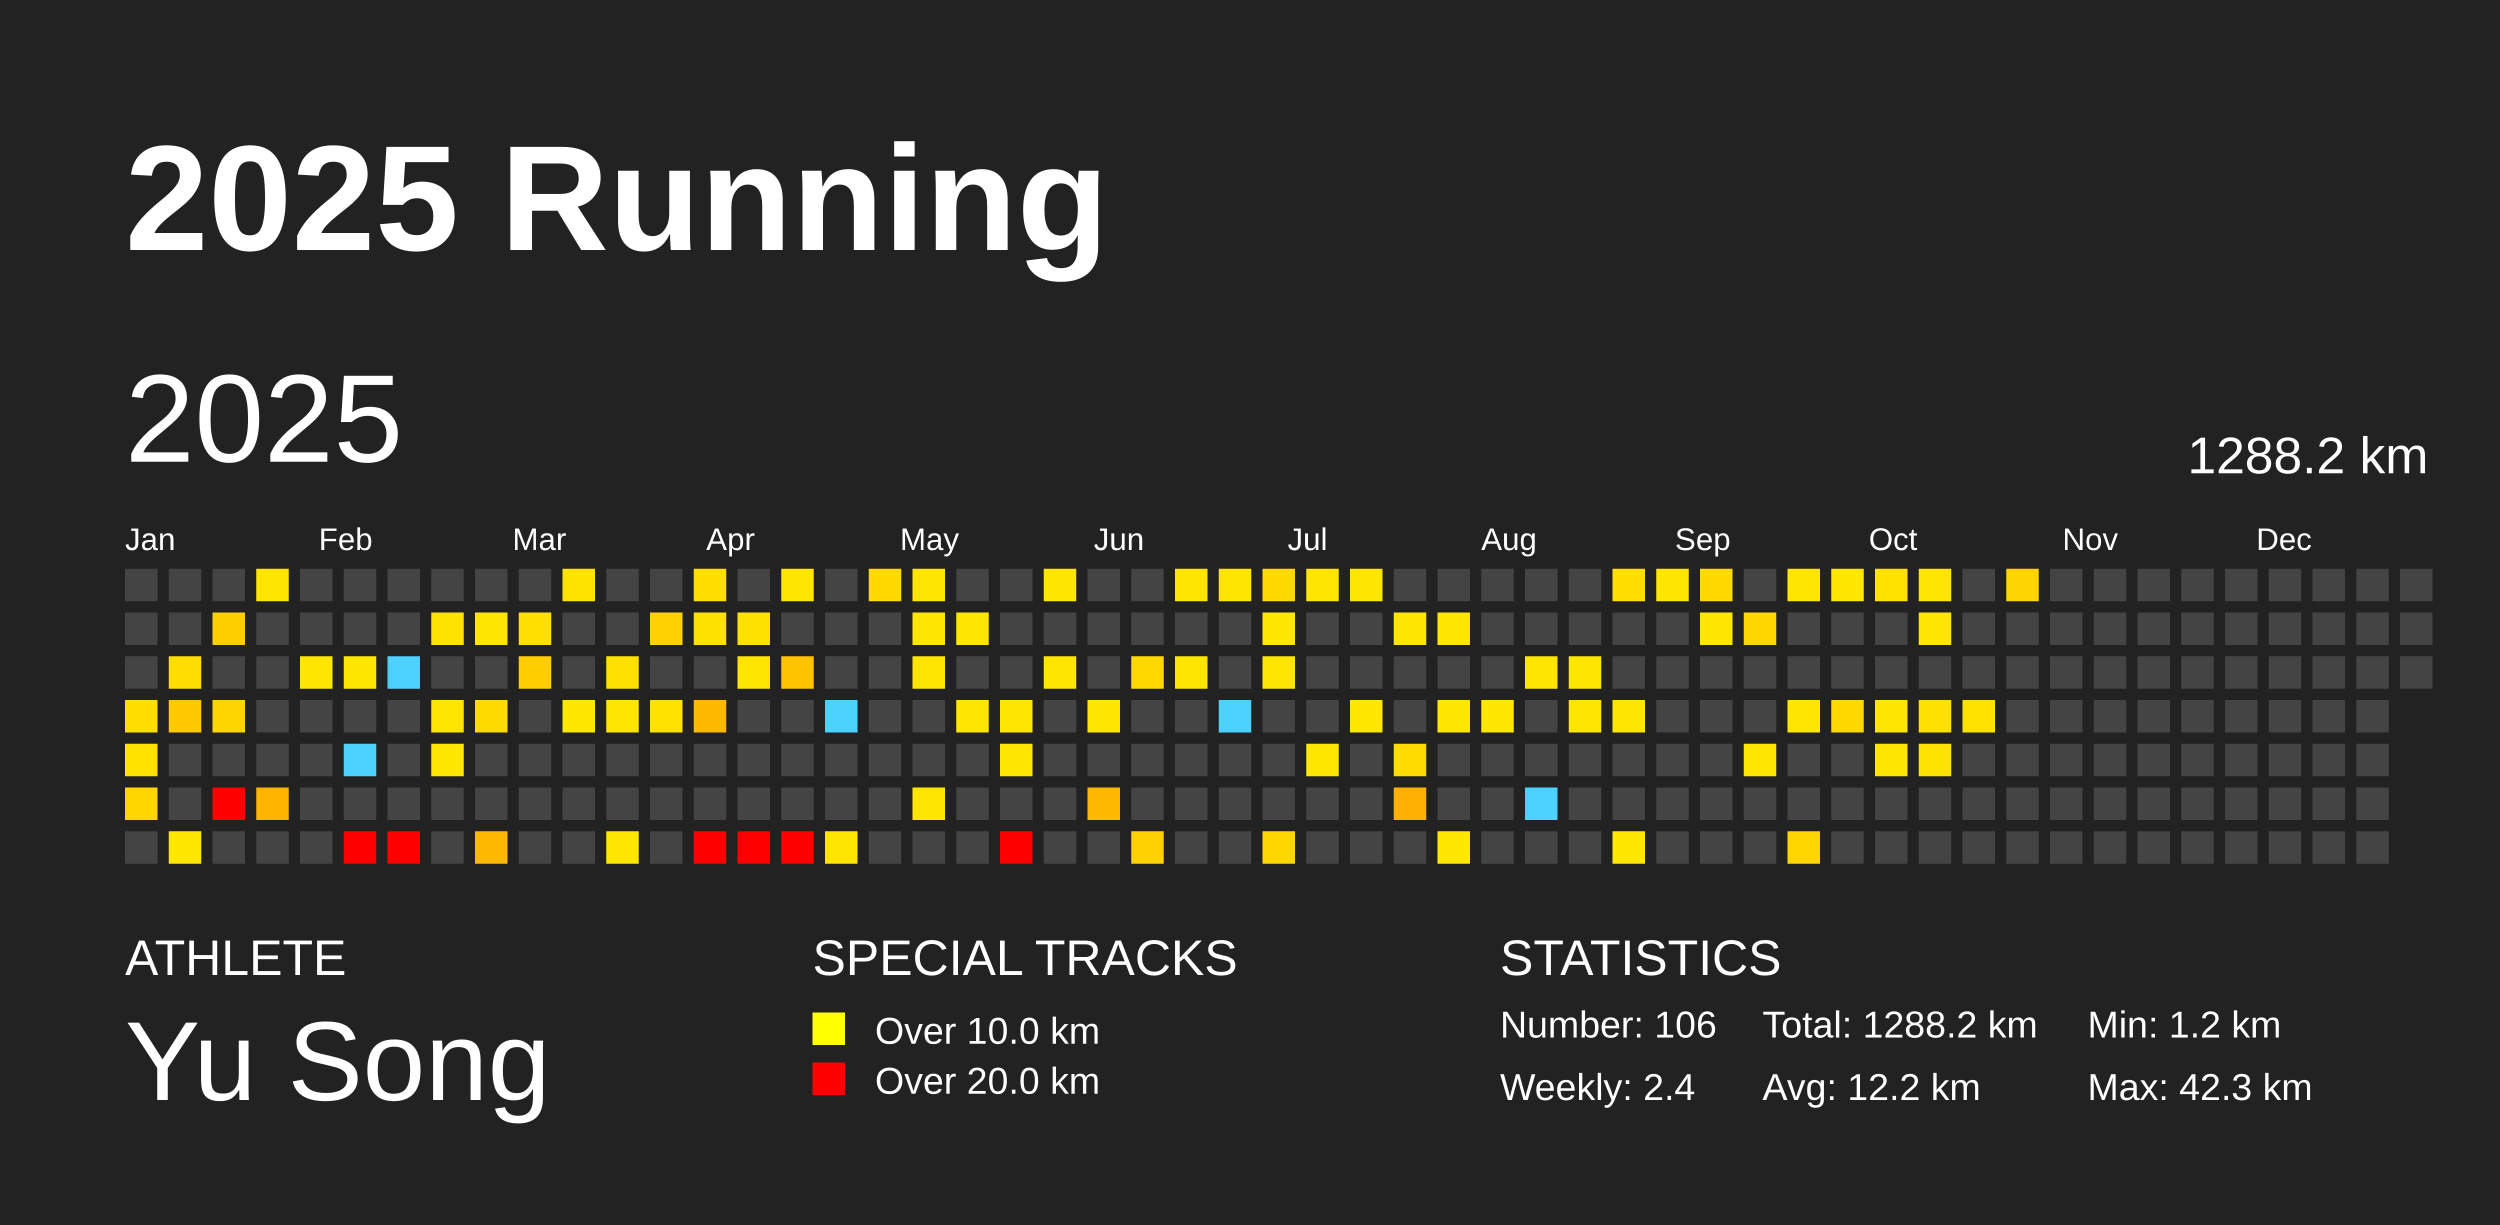
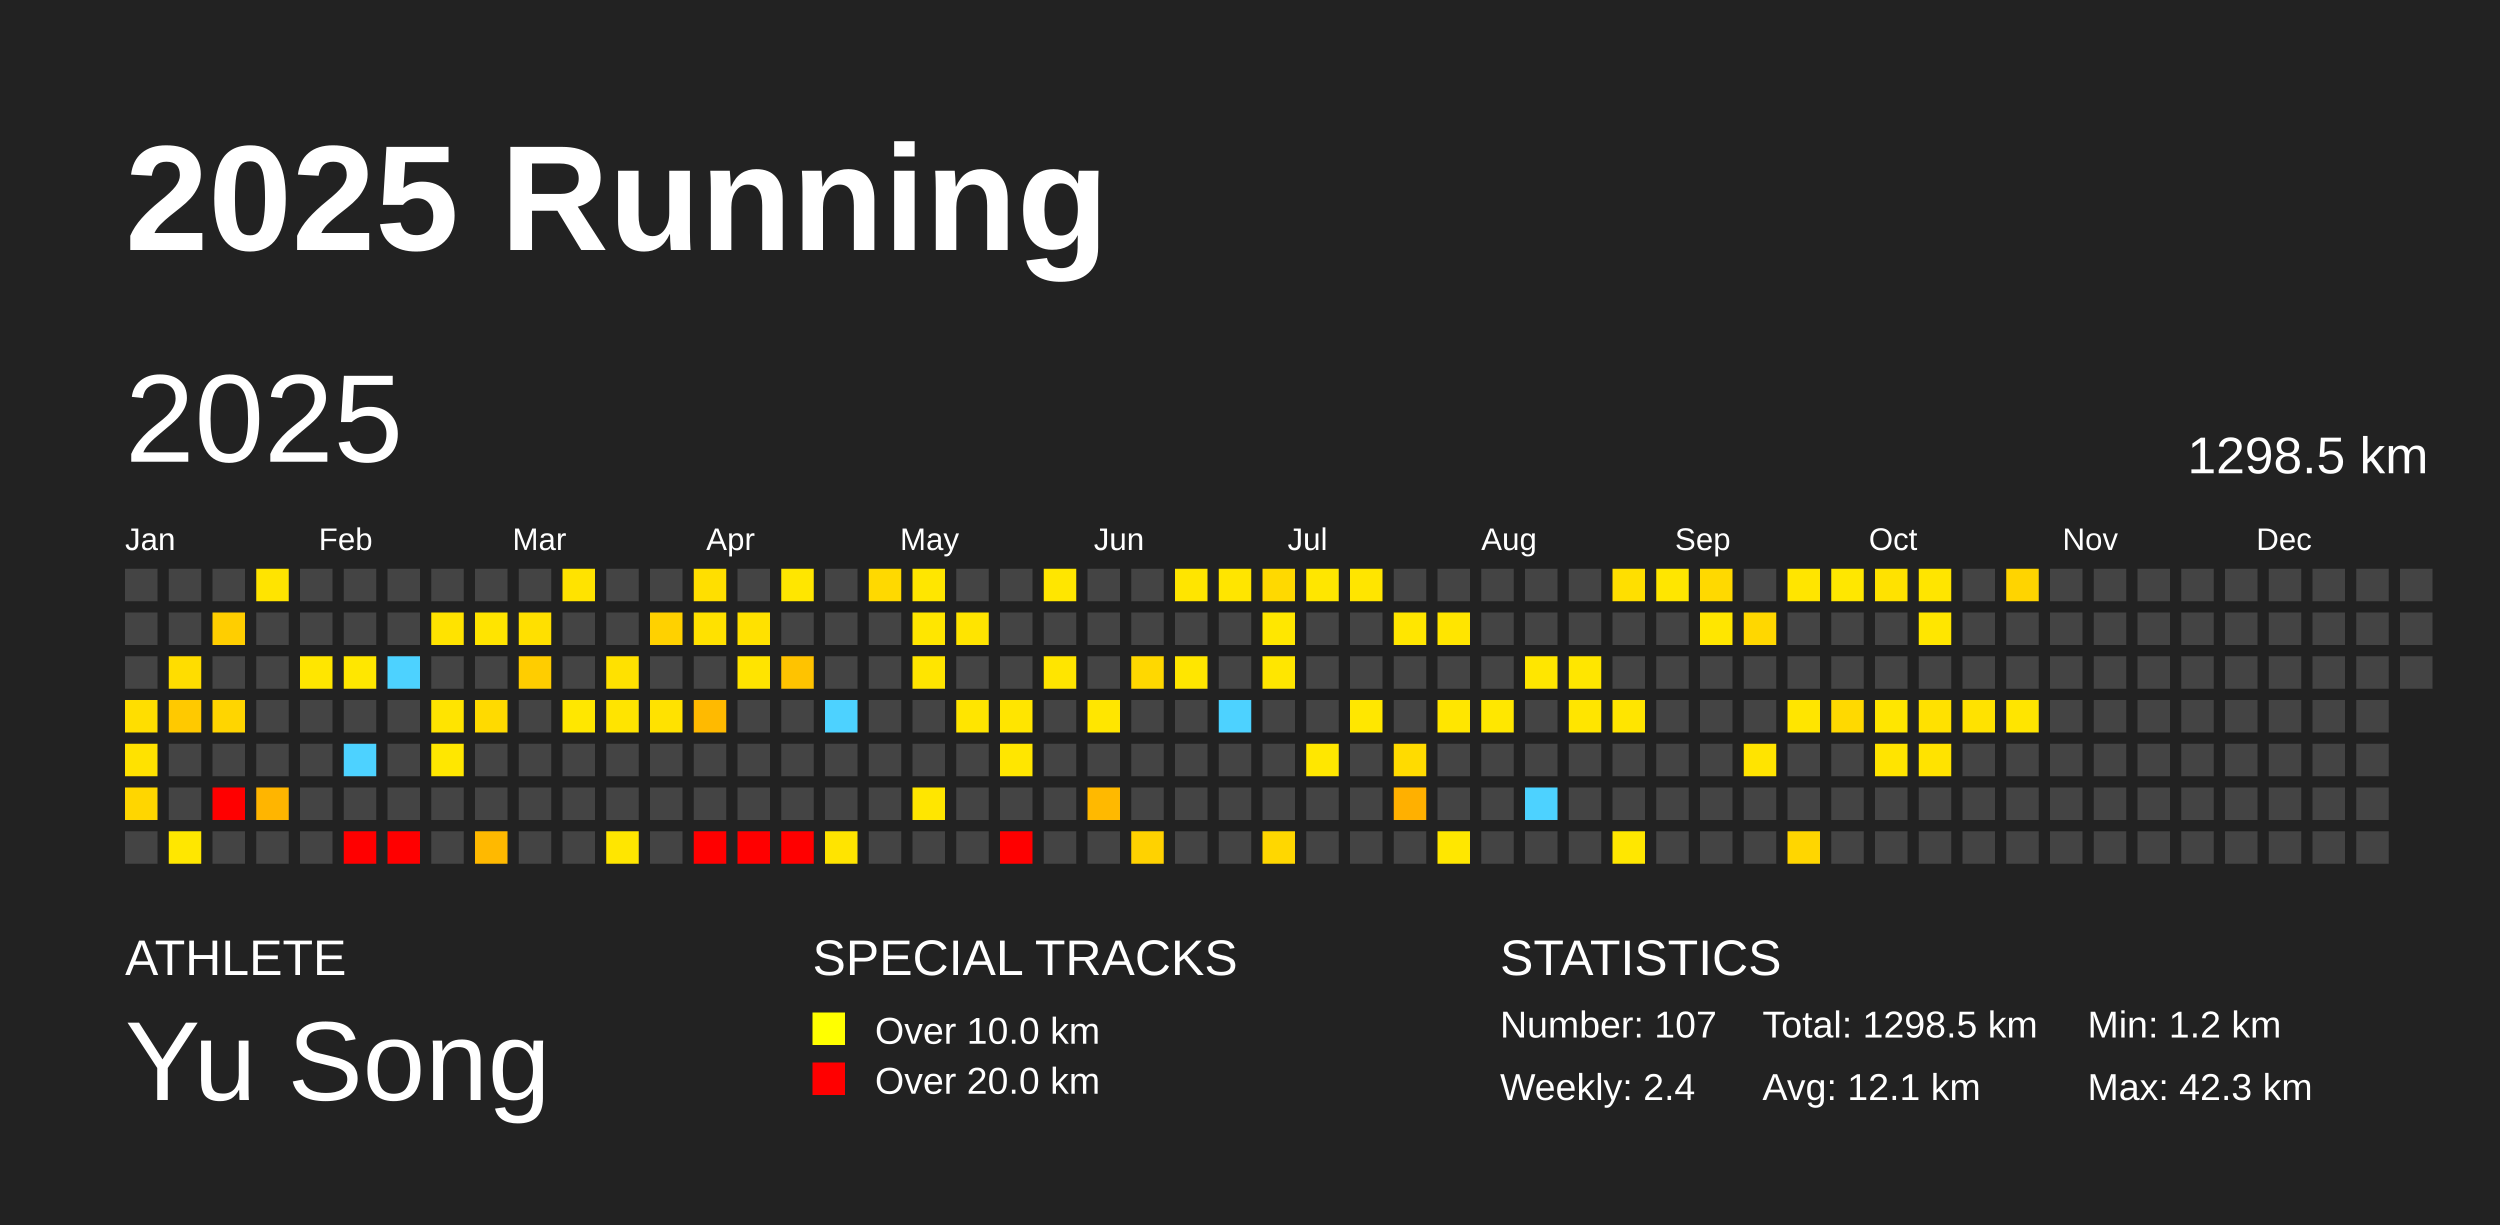
<svg xmlns="http://www.w3.org/2000/svg" baseProfile="full" height="98mm" version="1.1" viewBox="0,0,200,98" width="200mm">
  <defs />
  <rect fill="#222222" height="98" width="200" x="0" y="0" />
  <text fill="#FFFFFF" style="font-size:12px; font-family:Arial; font-weight:bold;" x="10" y="20">2025 Running</text>
  <text fill="#FFFFFF" style="font-size:4px; font-family:Arial" x="10" y="78">ATHLETE</text>
  <text fill="#FFFFFF" style="font-size:9px; font-family:Arial" x="10" y="88">Yu Song</text>
  <text fill="#FFFFFF" style="font-size:4px; font-family:Arial" x="65" y="78">SPECIAL TRACKS</text>
  <rect fill="yellow" height="2.6" width="2.6" x="65" y="81" />
  <text fill="#FFFFFF" style="font-size:3px; font-family:Arial" x="70" y="83.5">Over 10.0 km</text>
  <rect fill="red" height="2.6" width="2.6" x="65" y="85" />
  <text fill="#FFFFFF" style="font-size:3px; font-family:Arial" x="70" y="87.5">Over 20.0 km</text>
  <text fill="#FFFFFF" style="font-size:4px; font-family:Arial" x="120" y="78">STATISTICS</text>
-   <text fill="#FFFFFF" style="font-size:3px; font-family:Arial" x="120" y="83">Number: 106</text>
+   <text fill="#FFFFFF" style="font-size:3px; font-family:Arial" x="120" y="83">Number: 107</text>
  <text fill="#FFFFFF" style="font-size:3px; font-family:Arial" x="120" y="88">Weekly: 2.4</text>
-   <text fill="#FFFFFF" style="font-size:3px; font-family:Arial" x="141" y="83">Total: 1288.2 km</text>
-   <text fill="#FFFFFF" style="font-size:3px; font-family:Arial" x="141" y="88">Avg: 12.2 km</text>
+   <text fill="#FFFFFF" style="font-size:3px; font-family:Arial" x="141" y="83">Total: 1298.5 km</text>
+   <text fill="#FFFFFF" style="font-size:3px; font-family:Arial" x="141" y="88">Avg: 12.1 km</text>
  <text fill="#FFFFFF" style="font-size:3px; font-family:Arial" x="167" y="83">Min: 1.2 km</text>
  <text fill="#FFFFFF" style="font-size:3px; font-family:Arial" x="167" y="88">Max: 42.3 km</text>
  <text dominant-baseline="hanging" fill="#FFFFFF" style="font-size:10.0px; font-family:Arial;" x="10" y="30">2025</text>
-   <text dominant-baseline="hanging" fill="#FFFFFF" style="font-size:4.125px; font-family:Arial;" x="175" y="35">1288.2 km</text>
+   <text dominant-baseline="hanging" fill="#FFFFFF" style="font-size:4.125px; font-family:Arial;" x="175" y="35">1298.5 km</text>
  <text fill="#FFFFFF" style="font-size:2.5px; font-family:Arial" x="10.0" y="44">Jan</text>
  <text fill="#FFFFFF" style="font-size:2.5px; font-family:Arial" x="25.5" y="44">Feb</text>
  <text fill="#FFFFFF" style="font-size:2.5px; font-family:Arial" x="41.0" y="44">Mar</text>
  <text fill="#FFFFFF" style="font-size:2.5px; font-family:Arial" x="56.5" y="44">Apr</text>
  <text fill="#FFFFFF" style="font-size:2.5px; font-family:Arial" x="72.0" y="44">May</text>
  <text fill="#FFFFFF" style="font-size:2.5px; font-family:Arial" x="87.5" y="44">Jun</text>
  <text fill="#FFFFFF" style="font-size:2.5px; font-family:Arial" x="103.0" y="44">Jul</text>
  <text fill="#FFFFFF" style="font-size:2.5px; font-family:Arial" x="118.5" y="44">Aug</text>
  <text fill="#FFFFFF" style="font-size:2.5px; font-family:Arial" x="134.0" y="44">Sep</text>
  <text fill="#FFFFFF" style="font-size:2.5px; font-family:Arial" x="149.5" y="44">Oct</text>
  <text fill="#FFFFFF" style="font-size:2.5px; font-family:Arial" x="165.0" y="44">Nov</text>
  <text fill="#FFFFFF" style="font-size:2.5px; font-family:Arial" x="180.5" y="44">Dec</text>
  <rect fill="#444444" height="2.6" width="2.6" x="10.0" y="45.5" />
  <rect fill="#444444" height="2.6" width="2.6" x="10.0" y="49.0" />
  <rect fill="#444444" height="2.6" width="2.6" x="10.0" y="52.5" />
  <rect fill="#ffde00" height="2.6" width="2.6" x="10.0" y="56.0" />
  <rect fill="#ffe200" height="2.6" width="2.6" x="10.0" y="59.5" />
  <rect fill="#ffd600" height="2.6" width="2.6" x="10.0" y="63.0" />
  <rect fill="#444444" height="2.6" width="2.6" x="10.0" y="66.5" />
  <rect fill="#444444" height="2.6" width="2.6" x="13.5" y="45.5" />
  <rect fill="#444444" height="2.6" width="2.6" x="13.5" y="49.0" />
  <rect fill="#ffdd00" height="2.6" width="2.6" x="13.5" y="52.5" />
  <rect fill="#ffc900" height="2.6" width="2.6" x="13.5" y="56.0" />
  <rect fill="#444444" height="2.6" width="2.6" x="13.5" y="59.5" />
  <rect fill="#444444" height="2.6" width="2.6" x="13.5" y="63.0" />
  <rect fill="#ffe700" height="2.6" width="2.6" x="13.5" y="66.5" />
  <rect fill="#444444" height="2.6" width="2.6" x="17.0" y="45.5" />
  <rect fill="#ffce00" height="2.6" width="2.6" x="17.0" y="49.0" />
  <rect fill="#444444" height="2.6" width="2.6" x="17.0" y="52.5" />
  <rect fill="#ffd500" height="2.6" width="2.6" x="17.0" y="56.0" />
  <rect fill="#444444" height="2.6" width="2.6" x="17.0" y="59.5" />
  <rect fill="red" height="2.6" width="2.6" x="17.0" y="63.0" />
  <rect fill="#444444" height="2.6" width="2.6" x="17.0" y="66.5" />
  <rect fill="#ffe400" height="2.6" width="2.6" x="20.5" y="45.5" />
  <rect fill="#444444" height="2.6" width="2.6" x="20.5" y="49.0" />
  <rect fill="#444444" height="2.6" width="2.6" x="20.5" y="52.5" />
  <rect fill="#444444" height="2.6" width="2.6" x="20.5" y="56.0" />
  <rect fill="#444444" height="2.6" width="2.6" x="20.5" y="59.5" />
  <rect fill="#ffb500" height="2.6" width="2.6" x="20.5" y="63.0" />
  <rect fill="#444444" height="2.6" width="2.6" x="20.5" y="66.5" />
  <rect fill="#444444" height="2.6" width="2.6" x="24.0" y="45.5" />
  <rect fill="#444444" height="2.6" width="2.6" x="24.0" y="49.0" />
  <rect fill="#ffe600" height="2.6" width="2.6" x="24.0" y="52.5" />
  <rect fill="#444444" height="2.6" width="2.6" x="24.0" y="56.0" />
  <rect fill="#444444" height="2.6" width="2.6" x="24.0" y="59.5" />
  <rect fill="#444444" height="2.6" width="2.6" x="24.0" y="63.0" />
  <rect fill="#444444" height="2.6" width="2.6" x="24.0" y="66.5" />
  <rect fill="#444444" height="2.6" width="2.6" x="27.5" y="45.5" />
  <rect fill="#444444" height="2.6" width="2.6" x="27.5" y="49.0" />
  <rect fill="#ffe700" height="2.6" width="2.6" x="27.5" y="52.5" />
  <rect fill="#444444" height="2.6" width="2.6" x="27.5" y="56.0" />
  <rect fill="#4dd2ff" height="2.6" width="2.6" x="27.5" y="59.5" />
  <rect fill="#444444" height="2.6" width="2.6" x="27.5" y="63.0" />
  <rect fill="red" height="2.6" width="2.6" x="27.5" y="66.5" />
  <rect fill="#444444" height="2.6" width="2.6" x="31.0" y="45.5" />
  <rect fill="#444444" height="2.6" width="2.6" x="31.0" y="49.0" />
  <rect fill="#4dd2ff" height="2.6" width="2.6" x="31.0" y="52.5" />
  <rect fill="#444444" height="2.6" width="2.6" x="31.0" y="56.0" />
  <rect fill="#444444" height="2.6" width="2.6" x="31.0" y="59.5" />
  <rect fill="#444444" height="2.6" width="2.6" x="31.0" y="63.0" />
  <rect fill="red" height="2.6" width="2.6" x="31.0" y="66.5" />
  <rect fill="#444444" height="2.6" width="2.6" x="34.5" y="45.5" />
  <rect fill="#ffe300" height="2.6" width="2.6" x="34.5" y="49.0" />
  <rect fill="#444444" height="2.6" width="2.6" x="34.5" y="52.5" />
  <rect fill="#ffe400" height="2.6" width="2.6" x="34.5" y="56.0" />
  <rect fill="#ffe700" height="2.6" width="2.6" x="34.5" y="59.5" />
  <rect fill="#444444" height="2.6" width="2.6" x="34.5" y="63.0" />
  <rect fill="#444444" height="2.6" width="2.6" x="34.5" y="66.5" />
  <rect fill="#444444" height="2.6" width="2.6" x="38.0" y="45.5" />
  <rect fill="#ffe400" height="2.6" width="2.6" x="38.0" y="49.0" />
  <rect fill="#444444" height="2.6" width="2.6" x="38.0" y="52.5" />
  <rect fill="#ffda00" height="2.6" width="2.6" x="38.0" y="56.0" />
  <rect fill="#444444" height="2.6" width="2.6" x="38.0" y="59.5" />
  <rect fill="#444444" height="2.6" width="2.6" x="38.0" y="63.0" />
  <rect fill="#ffb900" height="2.6" width="2.6" x="38.0" y="66.5" />
  <rect fill="#444444" height="2.6" width="2.6" x="41.5" y="45.5" />
  <rect fill="#ffe000" height="2.6" width="2.6" x="41.5" y="49.0" />
  <rect fill="#ffcd00" height="2.6" width="2.6" x="41.5" y="52.5" />
  <rect fill="#444444" height="2.6" width="2.6" x="41.5" y="56.0" />
  <rect fill="#444444" height="2.6" width="2.6" x="41.5" y="59.5" />
  <rect fill="#444444" height="2.6" width="2.6" x="41.5" y="63.0" />
  <rect fill="#444444" height="2.6" width="2.6" x="41.5" y="66.5" />
  <rect fill="#ffe300" height="2.6" width="2.6" x="45.0" y="45.5" />
  <rect fill="#444444" height="2.6" width="2.6" x="45.0" y="49.0" />
  <rect fill="#444444" height="2.6" width="2.6" x="45.0" y="52.5" />
  <rect fill="#ffe700" height="2.6" width="2.6" x="45.0" y="56.0" />
  <rect fill="#444444" height="2.6" width="2.6" x="45.0" y="59.5" />
  <rect fill="#444444" height="2.6" width="2.6" x="45.0" y="63.0" />
  <rect fill="#444444" height="2.6" width="2.6" x="45.0" y="66.5" />
  <rect fill="#444444" height="2.6" width="2.6" x="48.5" y="45.5" />
  <rect fill="#444444" height="2.6" width="2.6" x="48.5" y="49.0" />
  <rect fill="#ffe100" height="2.6" width="2.6" x="48.5" y="52.5" />
  <rect fill="#ffe400" height="2.6" width="2.6" x="48.5" y="56.0" />
  <rect fill="#444444" height="2.6" width="2.6" x="48.5" y="59.5" />
  <rect fill="#444444" height="2.6" width="2.6" x="48.5" y="63.0" />
  <rect fill="#ffe600" height="2.6" width="2.6" x="48.5" y="66.5" />
  <rect fill="#444444" height="2.6" width="2.6" x="52.0" y="45.5" />
  <rect fill="#ffd100" height="2.6" width="2.6" x="52.0" y="49.0" />
  <rect fill="#444444" height="2.6" width="2.6" x="52.0" y="52.5" />
  <rect fill="#ffe200" height="2.6" width="2.6" x="52.0" y="56.0" />
  <rect fill="#444444" height="2.6" width="2.6" x="52.0" y="59.5" />
  <rect fill="#444444" height="2.6" width="2.6" x="52.0" y="63.0" />
  <rect fill="#444444" height="2.6" width="2.6" x="52.0" y="66.5" />
  <rect fill="#ffdf00" height="2.6" width="2.6" x="55.5" y="45.5" />
  <rect fill="#ffe100" height="2.6" width="2.6" x="55.5" y="49.0" />
  <rect fill="#444444" height="2.6" width="2.6" x="55.5" y="52.5" />
  <rect fill="#ffba00" height="2.6" width="2.6" x="55.5" y="56.0" />
  <rect fill="#444444" height="2.6" width="2.6" x="55.5" y="59.5" />
  <rect fill="#444444" height="2.6" width="2.6" x="55.5" y="63.0" />
  <rect fill="red" height="2.6" width="2.6" x="55.5" y="66.5" />
  <rect fill="#444444" height="2.6" width="2.6" x="59.0" y="45.5" />
  <rect fill="#ffe100" height="2.6" width="2.6" x="59.0" y="49.0" />
  <rect fill="#ffe400" height="2.6" width="2.6" x="59.0" y="52.5" />
  <rect fill="#444444" height="2.6" width="2.6" x="59.0" y="56.0" />
  <rect fill="#444444" height="2.6" width="2.6" x="59.0" y="59.5" />
  <rect fill="#444444" height="2.6" width="2.6" x="59.0" y="63.0" />
  <rect fill="red" height="2.6" width="2.6" x="59.0" y="66.5" />
  <rect fill="#ffe600" height="2.6" width="2.6" x="62.5" y="45.5" />
  <rect fill="#444444" height="2.6" width="2.6" x="62.5" y="49.0" />
  <rect fill="#ffc300" height="2.6" width="2.6" x="62.5" y="52.5" />
  <rect fill="#444444" height="2.6" width="2.6" x="62.5" y="56.0" />
  <rect fill="#444444" height="2.6" width="2.6" x="62.5" y="59.5" />
  <rect fill="#444444" height="2.6" width="2.6" x="62.5" y="63.0" />
  <rect fill="red" height="2.6" width="2.6" x="62.5" y="66.5" />
  <rect fill="#444444" height="2.6" width="2.6" x="66.0" y="45.5" />
  <rect fill="#444444" height="2.6" width="2.6" x="66.0" y="49.0" />
  <rect fill="#444444" height="2.6" width="2.6" x="66.0" y="52.5" />
  <rect fill="#4dd2ff" height="2.6" width="2.6" x="66.0" y="56.0" />
  <rect fill="#444444" height="2.6" width="2.6" x="66.0" y="59.5" />
  <rect fill="#444444" height="2.6" width="2.6" x="66.0" y="63.0" />
  <rect fill="#ffe400" height="2.6" width="2.6" x="66.0" y="66.5" />
  <rect fill="#ffd900" height="2.6" width="2.6" x="69.5" y="45.5" />
  <rect fill="#444444" height="2.6" width="2.6" x="69.5" y="49.0" />
  <rect fill="#444444" height="2.6" width="2.6" x="69.5" y="52.5" />
  <rect fill="#444444" height="2.6" width="2.6" x="69.5" y="56.0" />
  <rect fill="#444444" height="2.6" width="2.6" x="69.5" y="59.5" />
  <rect fill="#444444" height="2.6" width="2.6" x="69.5" y="63.0" />
  <rect fill="#444444" height="2.6" width="2.6" x="69.5" y="66.5" />
  <rect fill="#ffe600" height="2.6" width="2.6" x="73.0" y="45.5" />
  <rect fill="#ffe600" height="2.6" width="2.6" x="73.0" y="49.0" />
  <rect fill="#ffe500" height="2.6" width="2.6" x="73.0" y="52.5" />
  <rect fill="#444444" height="2.6" width="2.6" x="73.0" y="56.0" />
  <rect fill="#444444" height="2.6" width="2.6" x="73.0" y="59.5" />
  <rect fill="#ffe600" height="2.6" width="2.6" x="73.0" y="63.0" />
  <rect fill="#444444" height="2.6" width="2.6" x="73.0" y="66.5" />
  <rect fill="#444444" height="2.6" width="2.6" x="76.5" y="45.5" />
  <rect fill="#ffe400" height="2.6" width="2.6" x="76.5" y="49.0" />
  <rect fill="#444444" height="2.6" width="2.6" x="76.5" y="52.5" />
  <rect fill="#ffe500" height="2.6" width="2.6" x="76.5" y="56.0" />
  <rect fill="#444444" height="2.6" width="2.6" x="76.5" y="59.5" />
  <rect fill="#444444" height="2.6" width="2.6" x="76.5" y="63.0" />
  <rect fill="#444444" height="2.6" width="2.6" x="76.5" y="66.5" />
  <rect fill="#444444" height="2.6" width="2.6" x="80.0" y="45.5" />
  <rect fill="#444444" height="2.6" width="2.6" x="80.0" y="49.0" />
  <rect fill="#444444" height="2.6" width="2.6" x="80.0" y="52.5" />
  <rect fill="#ffe500" height="2.6" width="2.6" x="80.0" y="56.0" />
  <rect fill="#ffe600" height="2.6" width="2.6" x="80.0" y="59.5" />
  <rect fill="#444444" height="2.6" width="2.6" x="80.0" y="63.0" />
  <rect fill="red" height="2.6" width="2.6" x="80.0" y="66.5" />
  <rect fill="#ffe600" height="2.6" width="2.6" x="83.5" y="45.5" />
  <rect fill="#444444" height="2.6" width="2.6" x="83.5" y="49.0" />
  <rect fill="#ffe500" height="2.6" width="2.6" x="83.5" y="52.5" />
  <rect fill="#444444" height="2.6" width="2.6" x="83.5" y="56.0" />
  <rect fill="#444444" height="2.6" width="2.6" x="83.5" y="59.5" />
  <rect fill="#444444" height="2.6" width="2.6" x="83.5" y="63.0" />
  <rect fill="#444444" height="2.6" width="2.6" x="83.5" y="66.5" />
  <rect fill="#444444" height="2.6" width="2.6" x="87.0" y="45.5" />
  <rect fill="#444444" height="2.6" width="2.6" x="87.0" y="49.0" />
  <rect fill="#444444" height="2.6" width="2.6" x="87.0" y="52.5" />
  <rect fill="#ffe600" height="2.6" width="2.6" x="87.0" y="56.0" />
  <rect fill="#444444" height="2.6" width="2.6" x="87.0" y="59.5" />
  <rect fill="#ffb900" height="2.6" width="2.6" x="87.0" y="63.0" />
  <rect fill="#444444" height="2.6" width="2.6" x="87.0" y="66.5" />
  <rect fill="#444444" height="2.6" width="2.6" x="90.5" y="45.5" />
  <rect fill="#444444" height="2.6" width="2.6" x="90.5" y="49.0" />
  <rect fill="#ffd800" height="2.6" width="2.6" x="90.5" y="52.5" />
  <rect fill="#444444" height="2.6" width="2.6" x="90.5" y="56.0" />
  <rect fill="#444444" height="2.6" width="2.6" x="90.5" y="59.5" />
  <rect fill="#444444" height="2.6" width="2.6" x="90.5" y="63.0" />
  <rect fill="#ffd200" height="2.6" width="2.6" x="90.5" y="66.5" />
  <rect fill="#ffe500" height="2.6" width="2.6" x="94.0" y="45.5" />
  <rect fill="#444444" height="2.6" width="2.6" x="94.0" y="49.0" />
  <rect fill="#ffe600" height="2.6" width="2.6" x="94.0" y="52.5" />
  <rect fill="#444444" height="2.6" width="2.6" x="94.0" y="56.0" />
  <rect fill="#444444" height="2.6" width="2.6" x="94.0" y="59.5" />
  <rect fill="#444444" height="2.6" width="2.6" x="94.0" y="63.0" />
  <rect fill="#444444" height="2.6" width="2.6" x="94.0" y="66.5" />
  <rect fill="#ffe500" height="2.6" width="2.6" x="97.5" y="45.5" />
  <rect fill="#444444" height="2.6" width="2.6" x="97.5" y="49.0" />
  <rect fill="#444444" height="2.6" width="2.6" x="97.5" y="52.5" />
  <rect fill="#4dd2ff" height="2.6" width="2.6" x="97.5" y="56.0" />
  <rect fill="#444444" height="2.6" width="2.6" x="97.5" y="59.5" />
  <rect fill="#444444" height="2.6" width="2.6" x="97.5" y="63.0" />
  <rect fill="#444444" height="2.6" width="2.6" x="97.5" y="66.5" />
  <rect fill="#ffd900" height="2.6" width="2.6" x="101.0" y="45.5" />
  <rect fill="#ffe700" height="2.6" width="2.6" x="101.0" y="49.0" />
  <rect fill="#ffe600" height="2.6" width="2.6" x="101.0" y="52.5" />
  <rect fill="#444444" height="2.6" width="2.6" x="101.0" y="56.0" />
  <rect fill="#444444" height="2.6" width="2.6" x="101.0" y="59.5" />
  <rect fill="#444444" height="2.6" width="2.6" x="101.0" y="63.0" />
  <rect fill="#ffd700" height="2.6" width="2.6" x="101.0" y="66.5" />
  <rect fill="#ffe600" height="2.6" width="2.6" x="104.5" y="45.5" />
  <rect fill="#444444" height="2.6" width="2.6" x="104.5" y="49.0" />
  <rect fill="#444444" height="2.6" width="2.6" x="104.5" y="52.5" />
  <rect fill="#444444" height="2.6" width="2.6" x="104.5" y="56.0" />
  <rect fill="#ffe700" height="2.6" width="2.6" x="104.5" y="59.5" />
  <rect fill="#444444" height="2.6" width="2.6" x="104.5" y="63.0" />
  <rect fill="#444444" height="2.6" width="2.6" x="104.5" y="66.5" />
  <rect fill="#ffe500" height="2.6" width="2.6" x="108.0" y="45.5" />
  <rect fill="#444444" height="2.6" width="2.6" x="108.0" y="49.0" />
  <rect fill="#444444" height="2.6" width="2.6" x="108.0" y="52.5" />
  <rect fill="#ffe700" height="2.6" width="2.6" x="108.0" y="56.0" />
  <rect fill="#444444" height="2.6" width="2.6" x="108.0" y="59.5" />
  <rect fill="#444444" height="2.6" width="2.6" x="108.0" y="63.0" />
  <rect fill="#444444" height="2.6" width="2.6" x="108.0" y="66.5" />
  <rect fill="#444444" height="2.6" width="2.6" x="111.5" y="45.5" />
  <rect fill="#ffe600" height="2.6" width="2.6" x="111.5" y="49.0" />
  <rect fill="#444444" height="2.6" width="2.6" x="111.5" y="52.5" />
  <rect fill="#444444" height="2.6" width="2.6" x="111.5" y="56.0" />
  <rect fill="#ffdb00" height="2.6" width="2.6" x="111.5" y="59.5" />
  <rect fill="#ffb000" height="2.6" width="2.6" x="111.5" y="63.0" />
  <rect fill="#444444" height="2.6" width="2.6" x="111.5" y="66.5" />
  <rect fill="#444444" height="2.6" width="2.6" x="115.0" y="45.5" />
  <rect fill="#ffe500" height="2.6" width="2.6" x="115.0" y="49.0" />
  <rect fill="#444444" height="2.6" width="2.6" x="115.0" y="52.5" />
  <rect fill="#ffe600" height="2.6" width="2.6" x="115.0" y="56.0" />
  <rect fill="#444444" height="2.6" width="2.6" x="115.0" y="59.5" />
  <rect fill="#444444" height="2.6" width="2.6" x="115.0" y="63.0" />
  <rect fill="#ffe700" height="2.6" width="2.6" x="115.0" y="66.5" />
  <rect fill="#444444" height="2.6" width="2.6" x="118.5" y="45.5" />
  <rect fill="#444444" height="2.6" width="2.6" x="118.5" y="49.0" />
  <rect fill="#444444" height="2.6" width="2.6" x="118.5" y="52.5" />
  <rect fill="#ffe700" height="2.6" width="2.6" x="118.5" y="56.0" />
  <rect fill="#444444" height="2.6" width="2.6" x="118.5" y="59.5" />
  <rect fill="#444444" height="2.6" width="2.6" x="118.5" y="63.0" />
  <rect fill="#444444" height="2.6" width="2.6" x="118.5" y="66.5" />
  <rect fill="#444444" height="2.6" width="2.6" x="122.0" y="45.5" />
  <rect fill="#444444" height="2.6" width="2.6" x="122.0" y="49.0" />
  <rect fill="#ffe600" height="2.6" width="2.6" x="122.0" y="52.5" />
  <rect fill="#444444" height="2.6" width="2.6" x="122.0" y="56.0" />
  <rect fill="#444444" height="2.6" width="2.6" x="122.0" y="59.5" />
  <rect fill="#4dd2ff" height="2.6" width="2.6" x="122.0" y="63.0" />
  <rect fill="#444444" height="2.6" width="2.6" x="122.0" y="66.5" />
  <rect fill="#444444" height="2.6" width="2.6" x="125.5" y="45.5" />
  <rect fill="#444444" height="2.6" width="2.6" x="125.5" y="49.0" />
  <rect fill="#ffe600" height="2.6" width="2.6" x="125.5" y="52.5" />
  <rect fill="#ffe500" height="2.6" width="2.6" x="125.5" y="56.0" />
  <rect fill="#444444" height="2.6" width="2.6" x="125.5" y="59.5" />
  <rect fill="#444444" height="2.6" width="2.6" x="125.5" y="63.0" />
  <rect fill="#444444" height="2.6" width="2.6" x="125.5" y="66.5" />
  <rect fill="#ffdf00" height="2.6" width="2.6" x="129.0" y="45.5" />
  <rect fill="#444444" height="2.6" width="2.6" x="129.0" y="49.0" />
  <rect fill="#444444" height="2.6" width="2.6" x="129.0" y="52.5" />
  <rect fill="#ffe500" height="2.6" width="2.6" x="129.0" y="56.0" />
  <rect fill="#444444" height="2.6" width="2.6" x="129.0" y="59.5" />
  <rect fill="#444444" height="2.6" width="2.6" x="129.0" y="63.0" />
  <rect fill="#ffe700" height="2.6" width="2.6" x="129.0" y="66.5" />
  <rect fill="#ffe600" height="2.6" width="2.6" x="132.5" y="45.5" />
  <rect fill="#444444" height="2.6" width="2.6" x="132.5" y="49.0" />
  <rect fill="#444444" height="2.6" width="2.6" x="132.5" y="52.5" />
  <rect fill="#444444" height="2.6" width="2.6" x="132.5" y="56.0" />
  <rect fill="#444444" height="2.6" width="2.6" x="132.5" y="59.5" />
  <rect fill="#444444" height="2.6" width="2.6" x="132.5" y="63.0" />
  <rect fill="#444444" height="2.6" width="2.6" x="132.5" y="66.5" />
  <rect fill="#ffd900" height="2.6" width="2.6" x="136.0" y="45.5" />
  <rect fill="#ffe600" height="2.6" width="2.6" x="136.0" y="49.0" />
  <rect fill="#444444" height="2.6" width="2.6" x="136.0" y="52.5" />
  <rect fill="#444444" height="2.6" width="2.6" x="136.0" y="56.0" />
  <rect fill="#444444" height="2.6" width="2.6" x="136.0" y="59.5" />
  <rect fill="#444444" height="2.6" width="2.6" x="136.0" y="63.0" />
  <rect fill="#444444" height="2.6" width="2.6" x="136.0" y="66.5" />
  <rect fill="#444444" height="2.6" width="2.6" x="139.5" y="45.5" />
  <rect fill="#ffd700" height="2.6" width="2.6" x="139.5" y="49.0" />
  <rect fill="#444444" height="2.6" width="2.6" x="139.5" y="52.5" />
  <rect fill="#444444" height="2.6" width="2.6" x="139.5" y="56.0" />
  <rect fill="#ffe400" height="2.6" width="2.6" x="139.5" y="59.5" />
  <rect fill="#444444" height="2.6" width="2.6" x="139.5" y="63.0" />
  <rect fill="#444444" height="2.6" width="2.6" x="139.5" y="66.5" />
  <rect fill="#ffe500" height="2.6" width="2.6" x="143.0" y="45.5" />
  <rect fill="#444444" height="2.6" width="2.6" x="143.0" y="49.0" />
  <rect fill="#444444" height="2.6" width="2.6" x="143.0" y="52.5" />
  <rect fill="#ffe500" height="2.6" width="2.6" x="143.0" y="56.0" />
  <rect fill="#444444" height="2.6" width="2.6" x="143.0" y="59.5" />
  <rect fill="#444444" height="2.6" width="2.6" x="143.0" y="63.0" />
  <rect fill="#ffd600" height="2.6" width="2.6" x="143.0" y="66.5" />
  <rect fill="#ffe700" height="2.6" width="2.6" x="146.5" y="45.5" />
  <rect fill="#444444" height="2.6" width="2.6" x="146.5" y="49.0" />
  <rect fill="#444444" height="2.6" width="2.6" x="146.5" y="52.5" />
  <rect fill="#ffd900" height="2.6" width="2.6" x="146.5" y="56.0" />
  <rect fill="#444444" height="2.6" width="2.6" x="146.5" y="59.5" />
  <rect fill="#444444" height="2.6" width="2.6" x="146.5" y="63.0" />
  <rect fill="#444444" height="2.6" width="2.6" x="146.5" y="66.5" />
  <rect fill="#ffe200" height="2.6" width="2.6" x="150.0" y="45.5" />
  <rect fill="#444444" height="2.6" width="2.6" x="150.0" y="49.0" />
  <rect fill="#444444" height="2.6" width="2.6" x="150.0" y="52.5" />
  <rect fill="#ffe600" height="2.6" width="2.6" x="150.0" y="56.0" />
  <rect fill="#ffe400" height="2.6" width="2.6" x="150.0" y="59.5" />
  <rect fill="#444444" height="2.6" width="2.6" x="150.0" y="63.0" />
  <rect fill="#444444" height="2.6" width="2.6" x="150.0" y="66.5" />
  <rect fill="#ffe500" height="2.6" width="2.6" x="153.5" y="45.5" />
  <rect fill="#ffe600" height="2.6" width="2.6" x="153.5" y="49.0" />
  <rect fill="#444444" height="2.6" width="2.6" x="153.5" y="52.5" />
  <rect fill="#ffe100" height="2.6" width="2.6" x="153.5" y="56.0" />
  <rect fill="#ffe300" height="2.6" width="2.6" x="153.5" y="59.5" />
  <rect fill="#444444" height="2.6" width="2.6" x="153.5" y="63.0" />
  <rect fill="#444444" height="2.6" width="2.6" x="153.5" y="66.5" />
  <rect fill="#444444" height="2.6" width="2.6" x="157.0" y="45.5" />
  <rect fill="#444444" height="2.6" width="2.6" x="157.0" y="49.0" />
  <rect fill="#444444" height="2.6" width="2.6" x="157.0" y="52.5" />
  <rect fill="#ffe200" height="2.6" width="2.6" x="157.0" y="56.0" />
  <rect fill="#444444" height="2.6" width="2.6" x="157.0" y="59.5" />
  <rect fill="#444444" height="2.6" width="2.6" x="157.0" y="63.0" />
  <rect fill="#444444" height="2.6" width="2.6" x="157.0" y="66.5" />
  <rect fill="#ffd400" height="2.6" width="2.6" x="160.5" y="45.5" />
  <rect fill="#444444" height="2.6" width="2.6" x="160.5" y="49.0" />
  <rect fill="#444444" height="2.6" width="2.6" x="160.5" y="52.5" />
-   <rect fill="#444444" height="2.6" width="2.6" x="160.5" y="56.0" />
+   <rect fill="#ffe500" height="2.6" width="2.6" x="160.5" y="56.0" />
  <rect fill="#444444" height="2.6" width="2.6" x="160.5" y="59.5" />
  <rect fill="#444444" height="2.6" width="2.6" x="160.5" y="63.0" />
  <rect fill="#444444" height="2.6" width="2.6" x="160.5" y="66.5" />
  <rect fill="#444444" height="2.6" width="2.6" x="164.0" y="45.5" />
  <rect fill="#444444" height="2.6" width="2.6" x="164.0" y="49.0" />
  <rect fill="#444444" height="2.6" width="2.6" x="164.0" y="52.5" />
  <rect fill="#444444" height="2.6" width="2.6" x="164.0" y="56.0" />
  <rect fill="#444444" height="2.6" width="2.6" x="164.0" y="59.5" />
  <rect fill="#444444" height="2.6" width="2.6" x="164.0" y="63.0" />
  <rect fill="#444444" height="2.6" width="2.6" x="164.0" y="66.5" />
  <rect fill="#444444" height="2.6" width="2.6" x="167.5" y="45.5" />
  <rect fill="#444444" height="2.6" width="2.6" x="167.5" y="49.0" />
  <rect fill="#444444" height="2.6" width="2.6" x="167.5" y="52.5" />
  <rect fill="#444444" height="2.6" width="2.6" x="167.5" y="56.0" />
  <rect fill="#444444" height="2.6" width="2.6" x="167.5" y="59.5" />
  <rect fill="#444444" height="2.6" width="2.6" x="167.5" y="63.0" />
  <rect fill="#444444" height="2.6" width="2.6" x="167.5" y="66.5" />
  <rect fill="#444444" height="2.6" width="2.6" x="171.0" y="45.5" />
  <rect fill="#444444" height="2.6" width="2.6" x="171.0" y="49.0" />
  <rect fill="#444444" height="2.6" width="2.6" x="171.0" y="52.5" />
  <rect fill="#444444" height="2.6" width="2.6" x="171.0" y="56.0" />
  <rect fill="#444444" height="2.6" width="2.6" x="171.0" y="59.5" />
  <rect fill="#444444" height="2.6" width="2.6" x="171.0" y="63.0" />
  <rect fill="#444444" height="2.6" width="2.6" x="171.0" y="66.5" />
  <rect fill="#444444" height="2.6" width="2.6" x="174.5" y="45.5" />
  <rect fill="#444444" height="2.6" width="2.6" x="174.5" y="49.0" />
  <rect fill="#444444" height="2.6" width="2.6" x="174.5" y="52.5" />
  <rect fill="#444444" height="2.6" width="2.6" x="174.5" y="56.0" />
  <rect fill="#444444" height="2.6" width="2.6" x="174.5" y="59.5" />
  <rect fill="#444444" height="2.6" width="2.6" x="174.5" y="63.0" />
  <rect fill="#444444" height="2.6" width="2.6" x="174.5" y="66.5" />
  <rect fill="#444444" height="2.6" width="2.6" x="178.0" y="45.5" />
  <rect fill="#444444" height="2.6" width="2.6" x="178.0" y="49.0" />
  <rect fill="#444444" height="2.6" width="2.6" x="178.0" y="52.5" />
  <rect fill="#444444" height="2.6" width="2.6" x="178.0" y="56.0" />
  <rect fill="#444444" height="2.6" width="2.6" x="178.0" y="59.5" />
  <rect fill="#444444" height="2.6" width="2.6" x="178.0" y="63.0" />
  <rect fill="#444444" height="2.6" width="2.6" x="178.0" y="66.5" />
  <rect fill="#444444" height="2.6" width="2.6" x="181.5" y="45.5" />
  <rect fill="#444444" height="2.6" width="2.6" x="181.5" y="49.0" />
  <rect fill="#444444" height="2.6" width="2.6" x="181.5" y="52.5" />
  <rect fill="#444444" height="2.6" width="2.6" x="181.5" y="56.0" />
  <rect fill="#444444" height="2.6" width="2.6" x="181.5" y="59.5" />
  <rect fill="#444444" height="2.6" width="2.6" x="181.5" y="63.0" />
  <rect fill="#444444" height="2.6" width="2.6" x="181.5" y="66.5" />
  <rect fill="#444444" height="2.6" width="2.6" x="185.0" y="45.5" />
  <rect fill="#444444" height="2.6" width="2.6" x="185.0" y="49.0" />
  <rect fill="#444444" height="2.6" width="2.6" x="185.0" y="52.5" />
  <rect fill="#444444" height="2.6" width="2.6" x="185.0" y="56.0" />
  <rect fill="#444444" height="2.6" width="2.6" x="185.0" y="59.5" />
  <rect fill="#444444" height="2.6" width="2.6" x="185.0" y="63.0" />
  <rect fill="#444444" height="2.6" width="2.6" x="185.0" y="66.5" />
  <rect fill="#444444" height="2.6" width="2.6" x="188.5" y="45.5" />
  <rect fill="#444444" height="2.6" width="2.6" x="188.5" y="49.0" />
  <rect fill="#444444" height="2.6" width="2.6" x="188.5" y="52.5" />
  <rect fill="#444444" height="2.6" width="2.6" x="188.5" y="56.0" />
  <rect fill="#444444" height="2.6" width="2.6" x="188.5" y="59.5" />
  <rect fill="#444444" height="2.6" width="2.6" x="188.5" y="63.0" />
  <rect fill="#444444" height="2.6" width="2.6" x="188.5" y="66.5" />
  <rect fill="#444444" height="2.6" width="2.6" x="192.0" y="45.5" />
  <rect fill="#444444" height="2.6" width="2.6" x="192.0" y="49.0" />
  <rect fill="#444444" height="2.6" width="2.6" x="192.0" y="52.5" />
</svg>
